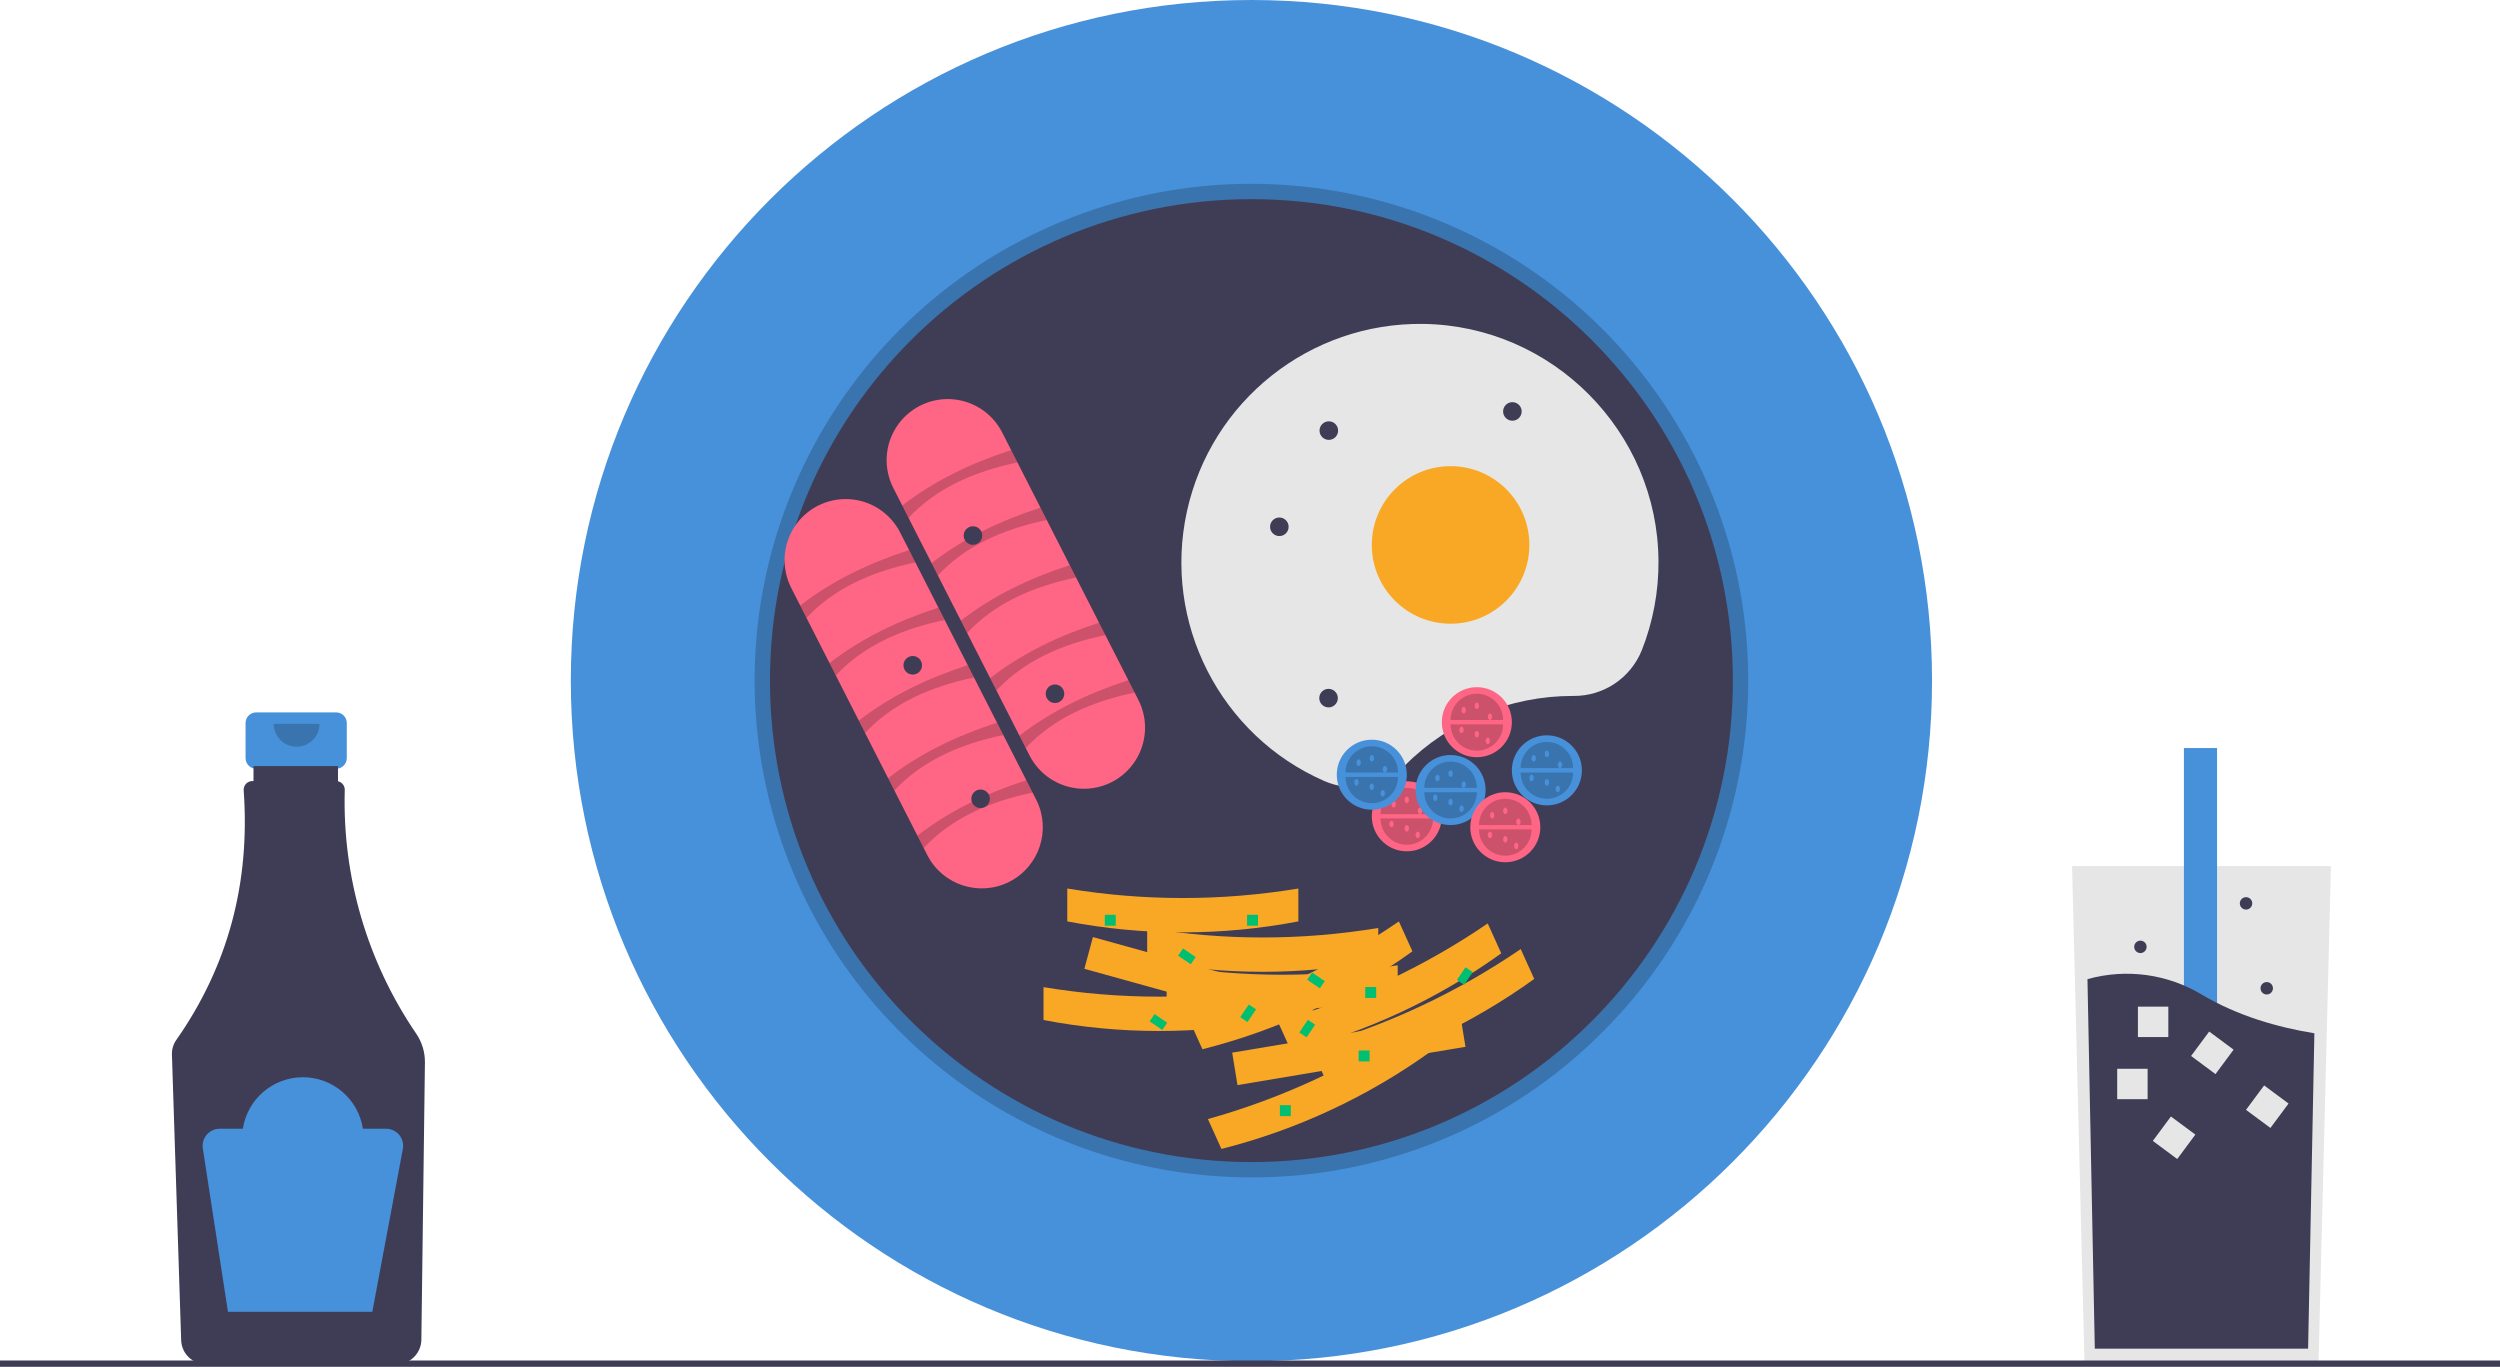
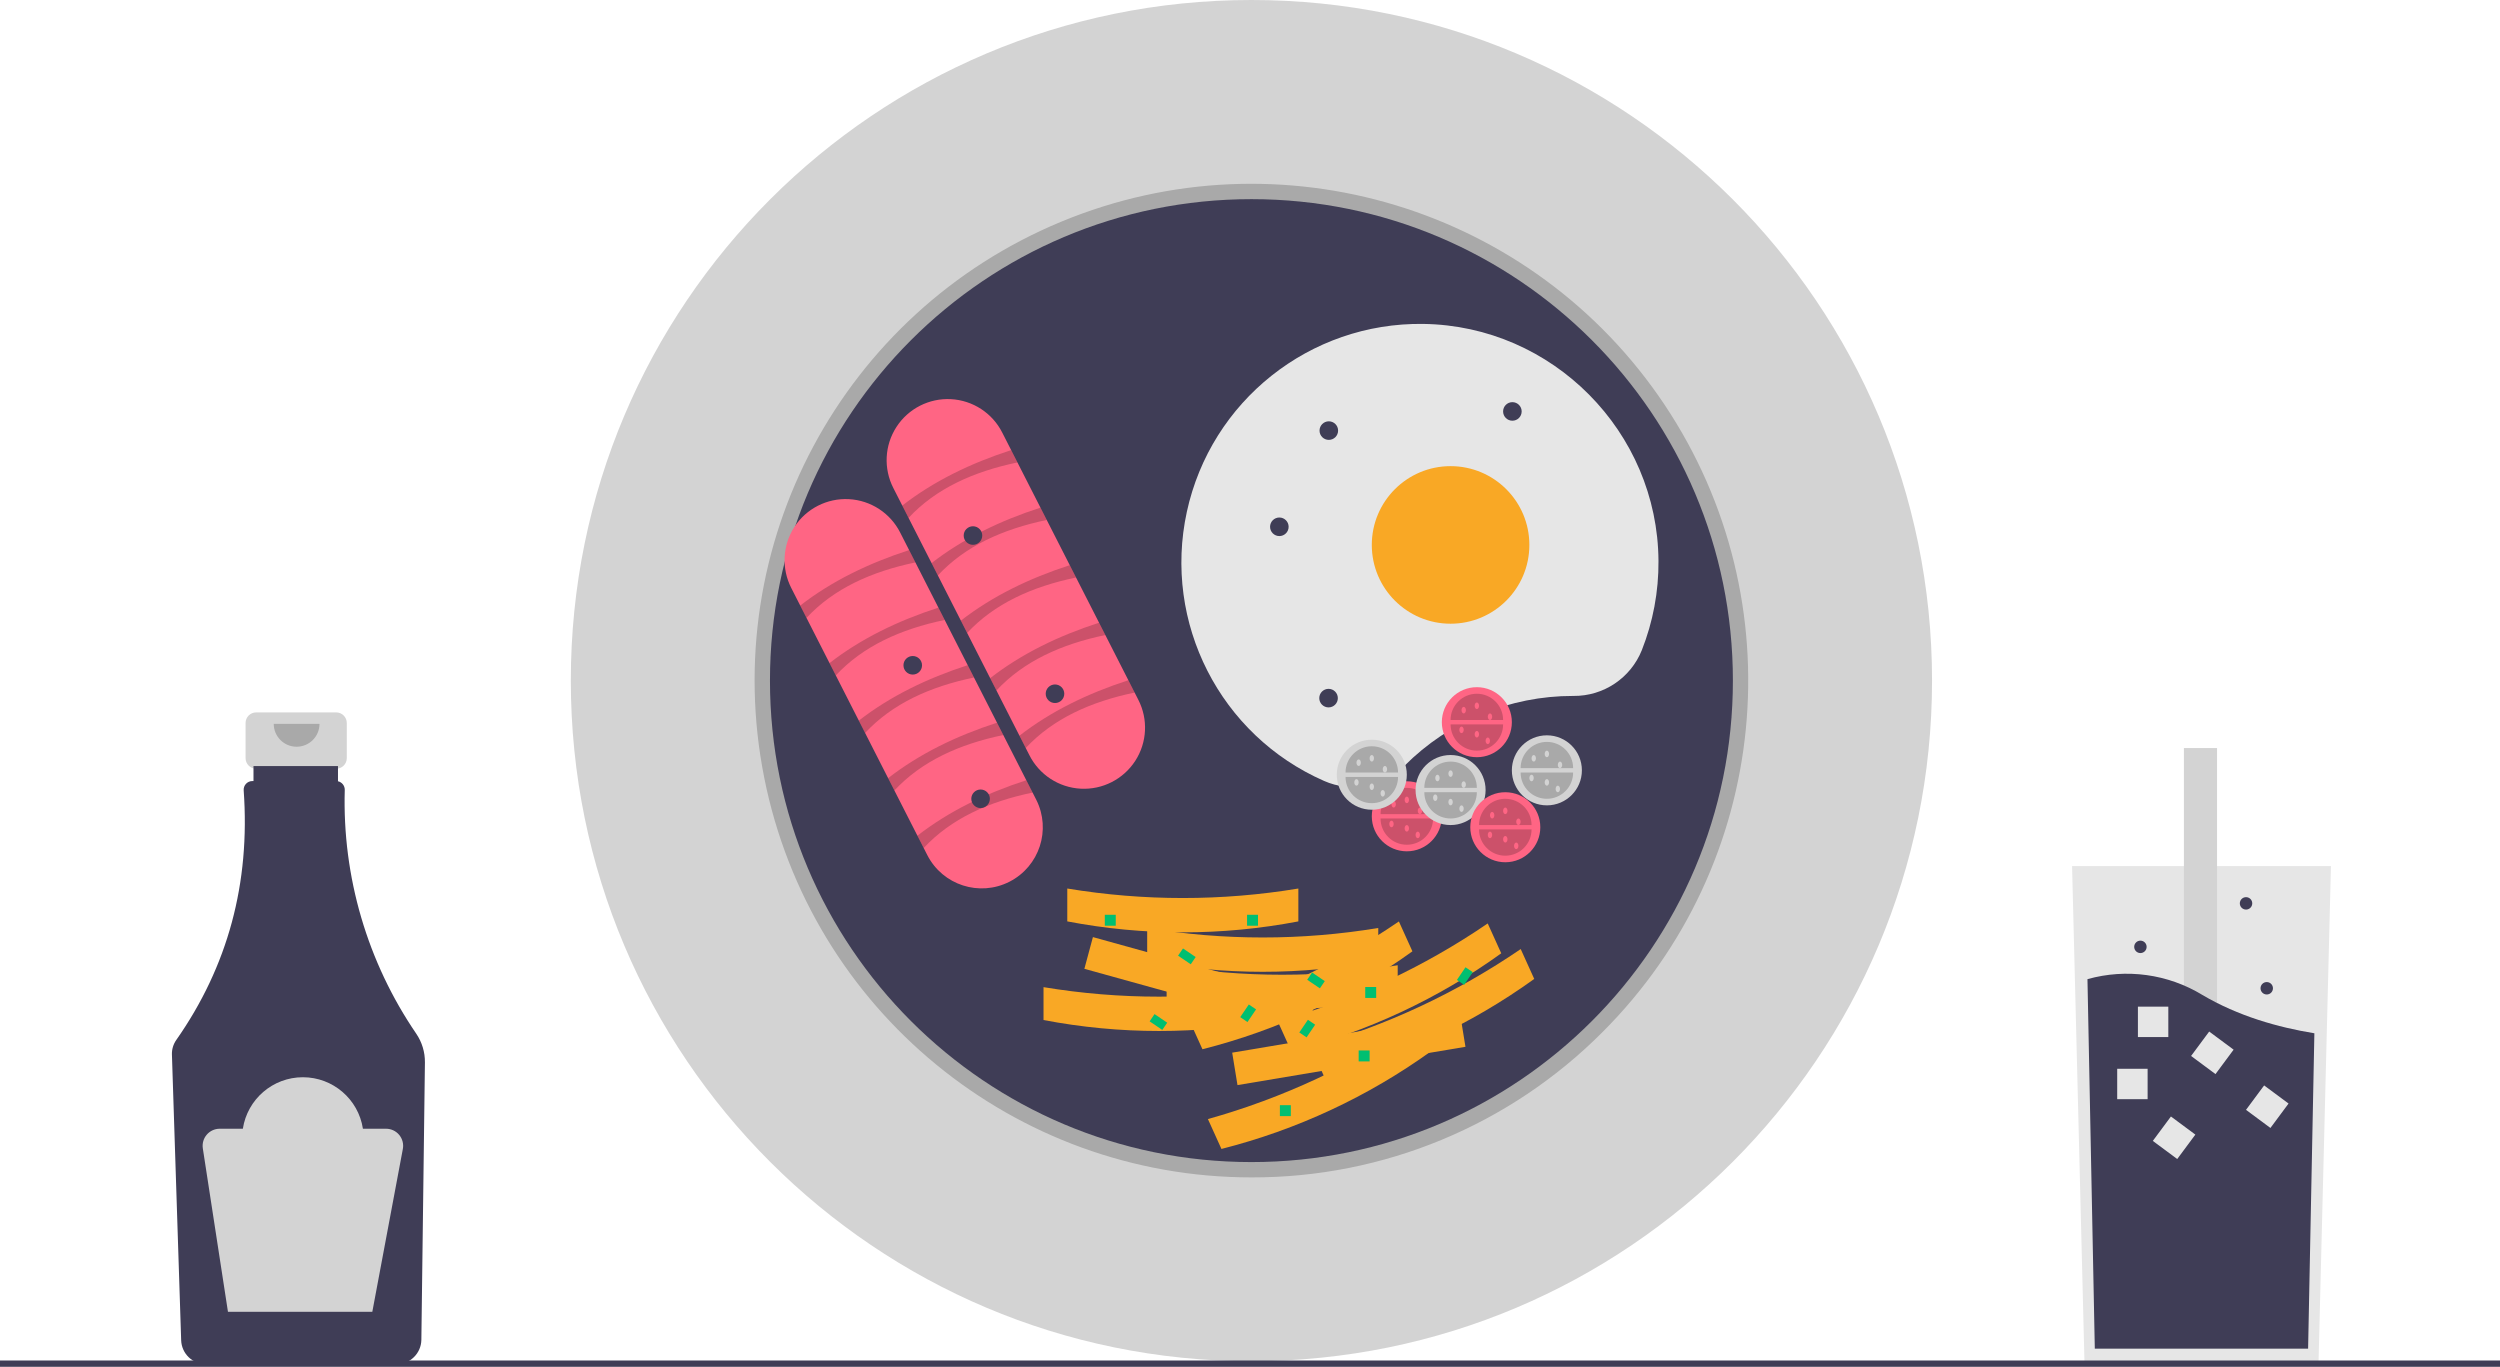
<svg xmlns="http://www.w3.org/2000/svg" id="e8a6e089-f0a2-4336-8fc5-733c88302415" data-name="Layer 1" width="888" height="485.489" viewBox="0 0 888 485.489">
-   <path d="M275.412,460.3H246.993a3.768,3.768,0,0,0-3.768,3.768v12.474a3.768,3.768,0,0,0,3.768,3.768h4.709V499h19V480.31h4.709a3.768,3.768,0,0,0,3.768-3.768V464.068A3.768,3.768,0,0,0,275.412,460.3Z" transform="translate(-156 -207.2555)" fill="#4791db" />
+   <path d="M275.412,460.3H246.993a3.768,3.768,0,0,0-3.768,3.768v12.474a3.768,3.768,0,0,0,3.768,3.768h4.709V499h19V480.31h4.709a3.768,3.768,0,0,0,3.768-3.768V464.068A3.768,3.768,0,0,0,275.412,460.3Z" transform="translate(-156 -207.2555)" fill="#d3d3d3" />
  <path d="M303.877,574.461a146.105,146.105,0,0,1-25.418-86.624,3.081,3.081,0,0,0-2.405-3.075V479.372H246.039v5.315h-.414a3.08,3.08,0,0,0-3.067,3.308q3.547,49.442-23.954,88.677a8.487,8.487,0,0,0-1.536,5.144l3.282,101.518a8.788,8.788,0,0,0,8.713,8.482h67.887a8.791,8.791,0,0,0,8.718-8.632l1.265-98.566A17.789,17.789,0,0,0,303.877,574.461Z" transform="translate(-156 -207.2555)" fill="#3f3d56" />
  <path d="M269.488,464.365a8.129,8.129,0,0,1-16.258,0" transform="translate(-156 -207.2555)" opacity="0.2" />
-   <path d="M293.13,608.182h-8.221a21.576,21.576,0,0,0-42.649,0h-8.221a6.067,6.067,0,0,0-5.996,6.989l8.929,58.041h51.274l10.846-57.846A6.067,6.067,0,0,0,293.13,608.182Z" transform="translate(-156 -207.2555)" fill="#4791db" />
+   <path d="M293.13,608.182h-8.221a21.576,21.576,0,0,0-42.649,0h-8.221a6.067,6.067,0,0,0-5.996,6.989l8.929,58.041h51.274l10.846-57.846A6.067,6.067,0,0,0,293.13,608.182Z" transform="translate(-156 -207.2555)" fill="#d3d3d3" />
  <polygon points="827.952 307.634 825.98 386.448 823.538 484.181 740.414 484.181 737.552 369.675 736 307.634 827.952 307.634" fill="#e6e6e6" />
-   <rect x="775.723" y="265.704" width="11.77" height="155.95" fill="#4791db" />
+   <rect x="775.723" y="265.704" width="11.77" height="155.95" fill="#d3d3d3" />
  <path d="M978.067,574.275l-2.226,112.02H900.074l-2.608-131.244a51.634,51.634,0,0,1,40.827,5.615C950.952,568.154,965.173,572.184,978.067,574.275Z" transform="translate(-156 -207.2555)" fill="#3f3d56" />
  <rect x="752.031" y="379.63" width="10.8" height="10.8" fill="#e6e6e6" />
  <rect x="759.387" y="357.562" width="10.8" height="10.8" fill="#e6e6e6" />
  <rect x="936.424" y="575.816" width="10.8" height="10.8" transform="translate(375.5752 -653.9211) rotate(36.56259)" fill="#e6e6e6" />
  <rect x="955.937" y="594.951" width="10.8" height="10.8" transform="translate(390.8143 -661.7792) rotate(36.56259)" fill="#e6e6e6" />
  <rect x="922.834" y="605.986" width="10.8" height="10.8" transform="translate(390.873 -639.8885) rotate(36.56259)" fill="#e6e6e6" />
  <circle cx="805.148" cy="351.035" r="2.207" fill="#3f3d56" />
  <circle cx="760.275" cy="336.323" r="2.207" fill="#3f3d56" />
  <circle cx="797.792" cy="320.875" r="2.207" fill="#3f3d56" />
-   <circle cx="444.508" cy="241.754" r="241.754" fill="#4791db" />
+   <circle cx="444.508" cy="241.754" r="241.754" fill="#d3d3d3" />
  <path d="M600.508,625.467a176.456,176.456,0,1,1,124.774-51.683A175.304,175.304,0,0,1,600.508,625.467Zm0-342.031c-91.298,0-165.574,74.276-165.574,165.574,0,91.298,74.276,165.574,165.574,165.574,91.298,0,165.574-74.277,165.574-165.574C766.082,357.711,691.806,283.435,600.508,283.435Z" transform="translate(-156 -207.2555)" opacity="0.2" />
  <circle cx="444.508" cy="241.754" r="171.016" fill="#3f3d56" />
  <path d="M473.327,380.627a21.704,21.704,0,1,1,38.681-19.698l48.316,94.878a21.704,21.704,0,1,1-38.681,19.698Z" transform="translate(-156 -207.2555)" fill="#ff6584" />
  <path d="M478.717,391.21l-2.23-4.379c11.129-8.647,24.198-15.007,38.681-19.698l2.23,4.379C501.722,374.776,488.386,380.817,478.717,391.21Z" transform="translate(-156 -207.2555)" opacity="0.2" />
  <path d="M489.123,411.645l-2.23-4.379c11.129-8.647,24.198-15.007,38.681-19.698l2.23,4.379C512.129,395.211,498.793,401.252,489.123,411.645Z" transform="translate(-156 -207.2555)" opacity="0.2" />
  <path d="M499.53,432.081l-2.23-4.379c11.129-8.647,24.198-15.007,38.681-19.698l2.23,4.379C522.535,415.647,509.199,421.688,499.53,432.081Z" transform="translate(-156 -207.2555)" opacity="0.2" />
  <path d="M509.936,452.516l-2.23-4.379c11.129-8.647,24.198-15.007,38.681-19.698l2.23,4.379C532.942,436.082,519.606,442.123,509.936,452.516Z" transform="translate(-156 -207.2555)" opacity="0.2" />
  <path d="M520.343,472.951l-2.23-4.379c11.129-8.647,24.198-15.007,38.681-19.698l2.23,4.379C543.349,456.517,530.013,462.558,520.343,472.951Z" transform="translate(-156 -207.2555)" opacity="0.2" />
  <path d="M437.079,416.146a21.704,21.704,0,1,1,38.681-19.698l48.316,94.878a21.704,21.704,0,0,1-38.681,19.698Z" transform="translate(-156 -207.2555)" fill="#ff6584" />
  <path d="M442.468,426.729l-2.23-4.379c11.129-8.647,24.198-15.007,38.681-19.698l2.23,4.379C465.474,410.295,452.138,416.336,442.468,426.729Z" transform="translate(-156 -207.2555)" opacity="0.2" />
  <path d="M452.875,447.164l-2.23-4.379c11.129-8.647,24.198-15.007,38.681-19.698l2.23,4.379C475.881,430.73,462.544,436.771,452.875,447.164Z" transform="translate(-156 -207.2555)" opacity="0.2" />
  <path d="M463.281,467.6l-2.23-4.379c11.129-8.647,24.198-15.007,38.681-19.698l2.23,4.379C486.287,451.166,472.951,457.207,463.281,467.6Z" transform="translate(-156 -207.2555)" opacity="0.2" />
  <path d="M473.688,488.035l-2.23-4.379c11.129-8.647,24.198-15.007,38.681-19.698l2.23,4.379C496.694,471.601,483.358,477.642,473.688,488.035Z" transform="translate(-156 -207.2555)" opacity="0.2" />
  <path d="M484.095,508.47l-2.23-4.379c11.129-8.647,24.198-15.007,38.681-19.698l2.23,4.379C507.1,492.036,493.764,498.077,484.095,508.47Z" transform="translate(-156 -207.2555)" opacity="0.2" />
  <path d="M714.778,454.451l.153 0a25.888,25.888,0,0,0,24.239-16.236,84.503,84.503,0,0,0,5.923-31.694c-.271-45.911-37.622-83.575-83.529-84.21a84.744,84.744,0,0,0-35.277,162.32,25.667,25.667,0,0,0,28.506-5.286A84.458,84.458,0,0,1,714.778,454.451Z" transform="translate(-156 -207.2555)" fill="#e6e6e6" />
  <circle cx="515.246" cy="193.559" r="27.984" fill="#f9a825" />
  <circle cx="454.426" cy="187.115" r="3.297" fill="#3f3d56" />
  <circle cx="345.598" cy="190.225" r="3.297" fill="#3f3d56" />
  <circle cx="471.996" cy="152.949" r="3.297" fill="#3f3d56" />
  <circle cx="471.902" cy="247.973" r="3.297" fill="#3f3d56" />
  <circle cx="537.199" cy="146.141" r="3.297" fill="#3f3d56" />
  <circle cx="324.207" cy="236.313" r="3.297" fill="#3f3d56" />
  <circle cx="348.305" cy="283.731" r="3.297" fill="#3f3d56" />
  <circle cx="499.7" cy="289.949" r="12.438" fill="#ff6584" />
  <path d="M665.028,497.982a9.328,9.328,0,0,1-18.656,0" transform="translate(-156 -207.2555)" opacity="0.2" />
  <path d="M646.371,496.428a9.328,9.328,0,0,1,18.656,0" transform="translate(-156 -207.2555)" opacity="0.2" />
  <ellipse cx="495.035" cy="285.674" rx="0.777" ry="1.166" fill="#ff6584" />
  <ellipse cx="499.7" cy="284.119" rx="0.777" ry="1.166" fill="#ff6584" />
  <ellipse cx="499.7" cy="294.225" rx="0.777" ry="1.166" fill="#ff6584" />
  <ellipse cx="504.364" cy="288.006" rx="0.777" ry="1.166" fill="#ff6584" />
  <ellipse cx="503.586" cy="296.557" rx="0.777" ry="1.166" fill="#ff6584" />
  <ellipse cx="494.258" cy="292.67" rx="0.777" ry="1.166" fill="#ff6584" />
  <circle cx="524.575" cy="256.524" r="12.438" fill="#ff6584" />
  <path d="M689.903,464.556a9.328,9.328,0,0,1-18.656,0" transform="translate(-156 -207.2555)" opacity="0.2" />
  <path d="M671.246,463.002a9.328,9.328,0,0,1,18.656,0" transform="translate(-156 -207.2555)" opacity="0.2" />
  <ellipse cx="519.91" cy="252.248" rx="0.777" ry="1.166" fill="#ff6584" />
  <ellipse cx="524.575" cy="250.693" rx="0.777" ry="1.166" fill="#ff6584" />
  <ellipse cx="524.575" cy="260.799" rx="0.777" ry="1.166" fill="#ff6584" />
  <ellipse cx="529.239" cy="254.58" rx="0.777" ry="1.166" fill="#ff6584" />
  <ellipse cx="528.461" cy="263.131" rx="0.777" ry="1.166" fill="#ff6584" />
  <ellipse cx="519.133" cy="259.244" rx="0.777" ry="1.166" fill="#ff6584" />
-   <circle cx="549.45" cy="273.625" r="12.438" fill="#4791db" />
+   <circle cx="549.45" cy="273.625" r="12.438" fill="#d3d3d3" />
  <path d="M714.778,481.658a9.328,9.328,0,0,1-18.656,0" transform="translate(-156 -207.2555)" opacity="0.2" />
  <path d="M696.121,480.103a9.328,9.328,0,0,1,18.656,0" transform="translate(-156 -207.2555)" opacity="0.2" />
-   <ellipse cx="544.785" cy="269.35" rx="0.777" ry="1.166" fill="#4791db" />
-   <ellipse cx="549.45" cy="267.795" rx="0.777" ry="1.166" fill="#4791db" />
-   <ellipse cx="549.45" cy="277.901" rx="0.777" ry="1.166" fill="#4791db" />
-   <ellipse cx="554.114" cy="271.682" rx="0.777" ry="1.166" fill="#4791db" />
-   <ellipse cx="553.336" cy="280.233" rx="0.777" ry="1.166" fill="#4791db" />
-   <ellipse cx="544.008" cy="276.346" rx="0.777" ry="1.166" fill="#4791db" />
-   <circle cx="487.262" cy="275.18" r="12.438" fill="#4791db" />
+   <ellipse cx="544.785" cy="269.35" rx="0.777" ry="1.166" fill="#d3d3d3" />
+   <ellipse cx="549.45" cy="267.795" rx="0.777" ry="1.166" fill="#d3d3d3" />
+   <ellipse cx="549.45" cy="277.901" rx="0.777" ry="1.166" fill="#d3d3d3" />
+   <ellipse cx="554.114" cy="271.682" rx="0.777" ry="1.166" fill="#d3d3d3" />
+   <ellipse cx="553.336" cy="280.233" rx="0.777" ry="1.166" fill="#d3d3d3" />
+   <ellipse cx="544.008" cy="276.346" rx="0.777" ry="1.166" fill="#d3d3d3" />
+   <circle cx="487.262" cy="275.18" r="12.438" fill="#d3d3d3" />
  <path d="M652.59,483.213a9.328,9.328,0,0,1-18.656,0" transform="translate(-156 -207.2555)" opacity="0.2" />
  <path d="M633.934,481.658a9.328,9.328,0,0,1,18.656,0" transform="translate(-156 -207.2555)" opacity="0.2" />
-   <ellipse cx="482.598" cy="270.904" rx="0.777" ry="1.166" fill="#4791db" />
-   <ellipse cx="487.262" cy="269.35" rx="0.777" ry="1.166" fill="#4791db" />
-   <ellipse cx="487.262" cy="279.455" rx="0.777" ry="1.166" fill="#4791db" />
-   <ellipse cx="491.926" cy="273.236" rx="0.777" ry="1.166" fill="#4791db" />
-   <ellipse cx="491.149" cy="281.787" rx="0.777" ry="1.166" fill="#4791db" />
-   <ellipse cx="481.821" cy="277.901" rx="0.777" ry="1.166" fill="#4791db" />
-   <circle cx="515.246" cy="280.621" r="12.438" fill="#4791db" />
+   <ellipse cx="482.598" cy="270.904" rx="0.777" ry="1.166" fill="#d3d3d3" />
+   <ellipse cx="487.262" cy="269.35" rx="0.777" ry="1.166" fill="#d3d3d3" />
+   <ellipse cx="487.262" cy="279.455" rx="0.777" ry="1.166" fill="#d3d3d3" />
+   <ellipse cx="491.926" cy="273.236" rx="0.777" ry="1.166" fill="#d3d3d3" />
+   <ellipse cx="491.149" cy="281.787" rx="0.777" ry="1.166" fill="#d3d3d3" />
+   <ellipse cx="481.821" cy="277.901" rx="0.777" ry="1.166" fill="#d3d3d3" />
+   <circle cx="515.246" cy="280.621" r="12.438" fill="#d3d3d3" />
  <path d="M680.575,488.654a9.328,9.328,0,1,1-18.656,0" transform="translate(-156 -207.2555)" opacity="0.2" />
  <path d="M661.918,487.099a9.328,9.328,0,1,1,18.656,0" transform="translate(-156 -207.2555)" opacity="0.2" />
-   <ellipse cx="510.582" cy="276.346" rx="0.777" ry="1.166" fill="#4791db" />
-   <ellipse cx="515.246" cy="274.791" rx="0.777" ry="1.166" fill="#4791db" />
-   <ellipse cx="515.246" cy="284.897" rx="0.777" ry="1.166" fill="#4791db" />
-   <ellipse cx="519.91" cy="278.678" rx="0.777" ry="1.166" fill="#4791db" />
-   <ellipse cx="519.133" cy="287.229" rx="0.777" ry="1.166" fill="#4791db" />
-   <ellipse cx="509.805" cy="283.342" rx="0.777" ry="1.166" fill="#4791db" />
+   <ellipse cx="510.582" cy="276.346" rx="0.777" ry="1.166" fill="#d3d3d3" />
+   <ellipse cx="515.246" cy="274.791" rx="0.777" ry="1.166" fill="#d3d3d3" />
+   <ellipse cx="515.246" cy="284.897" rx="0.777" ry="1.166" fill="#d3d3d3" />
+   <ellipse cx="519.91" cy="278.678" rx="0.777" ry="1.166" fill="#d3d3d3" />
+   <ellipse cx="519.133" cy="287.229" rx="0.777" ry="1.166" fill="#d3d3d3" />
+   <ellipse cx="509.805" cy="283.342" rx="0.777" ry="1.166" fill="#d3d3d3" />
  <circle cx="534.68" cy="293.836" r="12.438" fill="#ff6584" />
  <path d="M700.008,501.869a9.328,9.328,0,1,1-18.656,0" transform="translate(-156 -207.2555)" opacity="0.2" />
  <path d="M681.352,500.314a9.328,9.328,0,1,1,18.656,0" transform="translate(-156 -207.2555)" opacity="0.2" />
  <ellipse cx="530.016" cy="289.561" rx="0.777" ry="1.166" fill="#ff6584" />
  <ellipse cx="534.68" cy="288.006" rx="0.777" ry="1.166" fill="#ff6584" />
  <ellipse cx="534.68" cy="298.111" rx="0.777" ry="1.166" fill="#ff6584" />
  <ellipse cx="539.344" cy="291.893" rx="0.777" ry="1.166" fill="#ff6584" />
  <ellipse cx="538.567" cy="300.443" rx="0.777" ry="1.166" fill="#ff6584" />
  <ellipse cx="529.239" cy="296.557" rx="0.777" ry="1.166" fill="#ff6584" />
  <circle cx="374.734" cy="246.418" r="3.297" fill="#3f3d56" />
  <polygon points="464.345 366.08 385.17 344.123 388.203 332.857 467.378 354.815 464.345 366.08" fill="#f9a825" />
  <path d="M608.738,569.57a218.268,218.268,0,0,1-82.078,0V557.892a250.991,250.991,0,0,0,82.078,0Z" transform="translate(-156 -207.2555)" fill="#f9a825" />
  <path d="M617.176,534.536a218.268,218.268,0,0,1-82.078,0V522.857a250.992,250.992,0,0,0,82.078,0Z" transform="translate(-156 -207.2555)" fill="#f9a825" />
  <path d="M645.558,548.549a218.268,218.268,0,0,1-82.078,0v-11.678a250.992,250.992,0,0,0,82.078,0Z" transform="translate(-156 -207.2555)" fill="#f9a825" />
  <path d="M652.462,561.785a218.268,218.268,0,0,1-82.078,0v-11.678a250.992,250.992,0,0,0,82.078,0Z" transform="translate(-156 -207.2555)" fill="#f9a825" />
  <polygon points="520.531 371.824 439.554 385.426 437.676 373.904 518.652 360.302 520.531 371.824" fill="#f9a825" />
  <path d="M664.435,580.577a219.97,219.97,0,0,1-74.58,34.784l-4.804-10.612a252.954,252.954,0,0,0,74.58-34.784Z" transform="translate(-156 -207.2555)" fill="#f9a825" />
  <path d="M657.689,545.166a219.97,219.97,0,0,1-74.58,34.784l-4.804-10.612a252.954,252.954,0,0,0,74.58-34.784Z" transform="translate(-156 -207.2555)" fill="#f9a825" />
  <path d="M689.243,545.872a219.97,219.97,0,0,1-74.58,34.784l-4.804-10.612a252.955,252.955,0,0,0,74.58-34.784Z" transform="translate(-156 -207.2555)" fill="#f9a825" />
  <path d="M700.962,554.972a219.97,219.97,0,0,1-74.58,34.784L621.577,579.145a252.954,252.954,0,0,0,74.58-34.784Z" transform="translate(-156 -207.2555)" fill="#f9a825" />
  <rect x="442.953" y="324.93" width="3.887" height="3.887" fill="#00bf71" />
  <rect x="454.614" y="392.559" width="3.887" height="3.887" fill="#00bf71" />
  <rect x="392.426" y="324.93" width="3.887" height="3.887" fill="#00bf71" />
  <rect x="482.598" y="373.125" width="3.887" height="3.887" fill="#00bf71" />
  <rect x="484.93" y="350.582" width="3.887" height="3.887" fill="#00bf71" />
  <rect x="574.856" y="545.4" width="5.441" height="3.109" transform="translate(250.708 -437.1907) rotate(34.15572)" fill="#00bf71" />
  <rect x="620.719" y="553.951" width="5.441" height="3.109" transform="translate(263.4195 -461.4654) rotate(34.15572)" fill="#00bf71" />
  <rect x="564.75" y="568.721" width="5.441" height="3.109" transform="translate(262.058 -427.4946) rotate(34.15572)" fill="#00bf71" />
  <rect x="596.621" y="565.611" width="5.441" height="3.109" transform="translate(1249.177 182.3778) rotate(124.1557)" fill="#00bf71" />
  <rect x="617.61" y="571.053" width="5.441" height="3.109" transform="translate(1286.452 173.5061) rotate(124.1557)" fill="#00bf71" />
  <rect x="673.578" y="552.396" width="5.441" height="3.109" transform="matrix(-0.56144, 0.82751, -0.82751, -0.56144, 1358.406, 98.06043)" fill="#00bf71" />
  <rect y="483.248" width="888" height="2.241" fill="#3f3d56" />
</svg>
